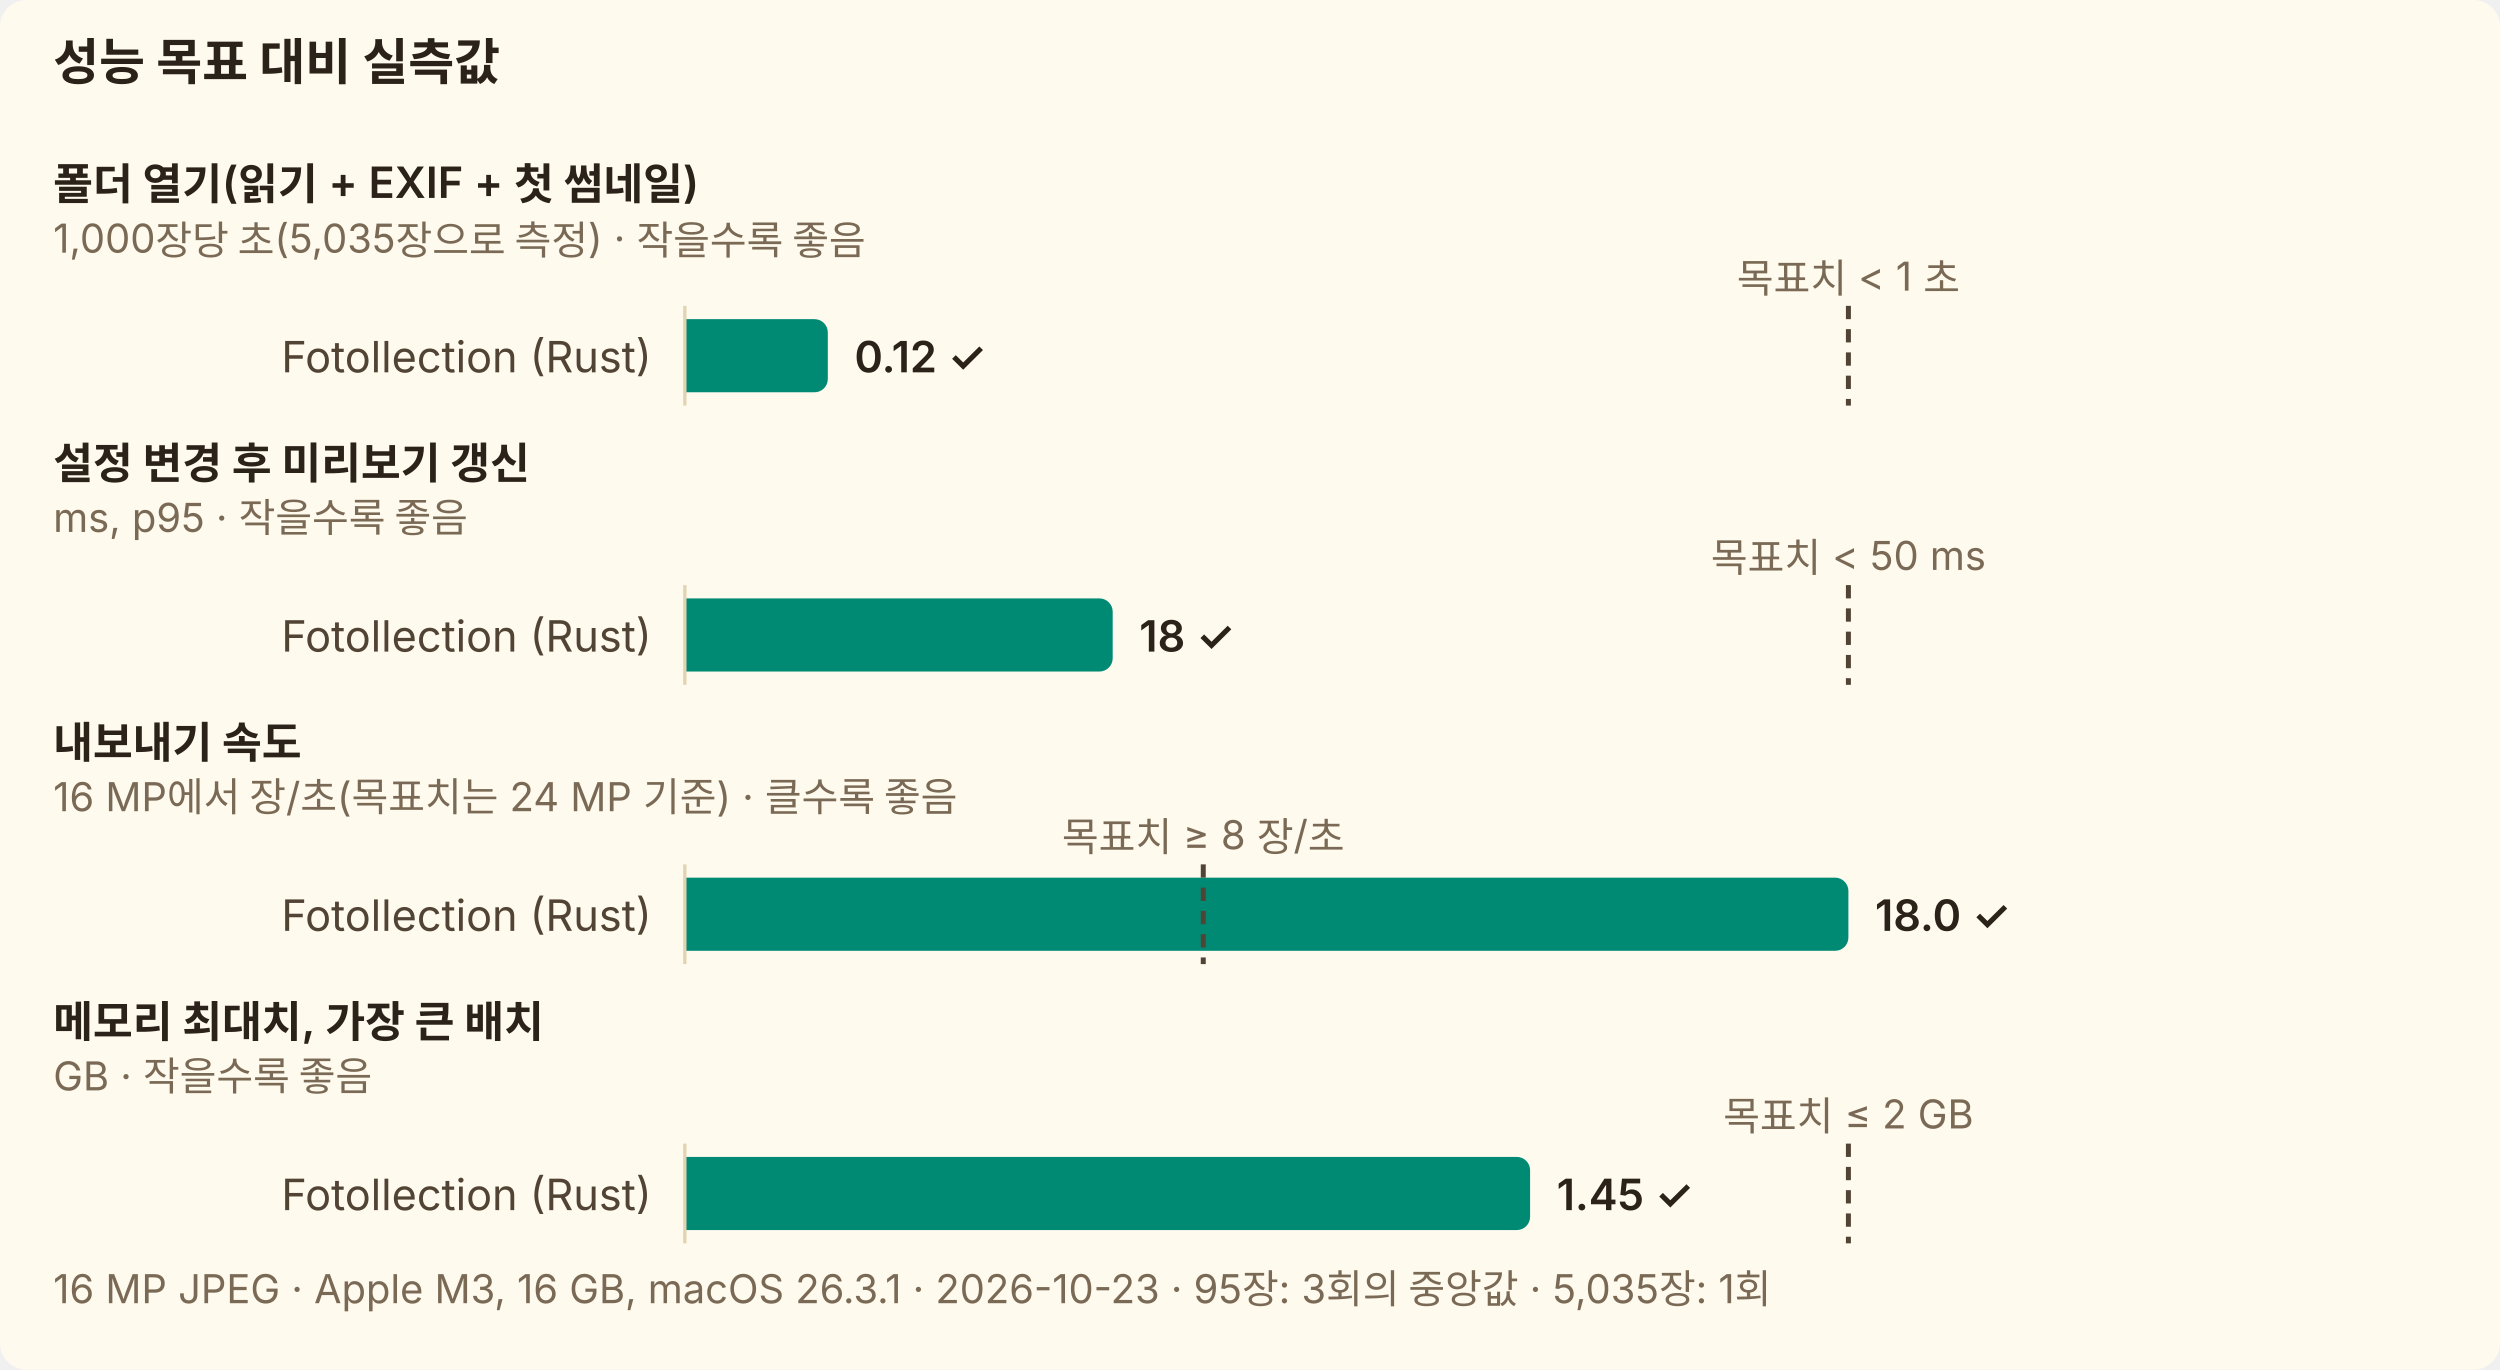
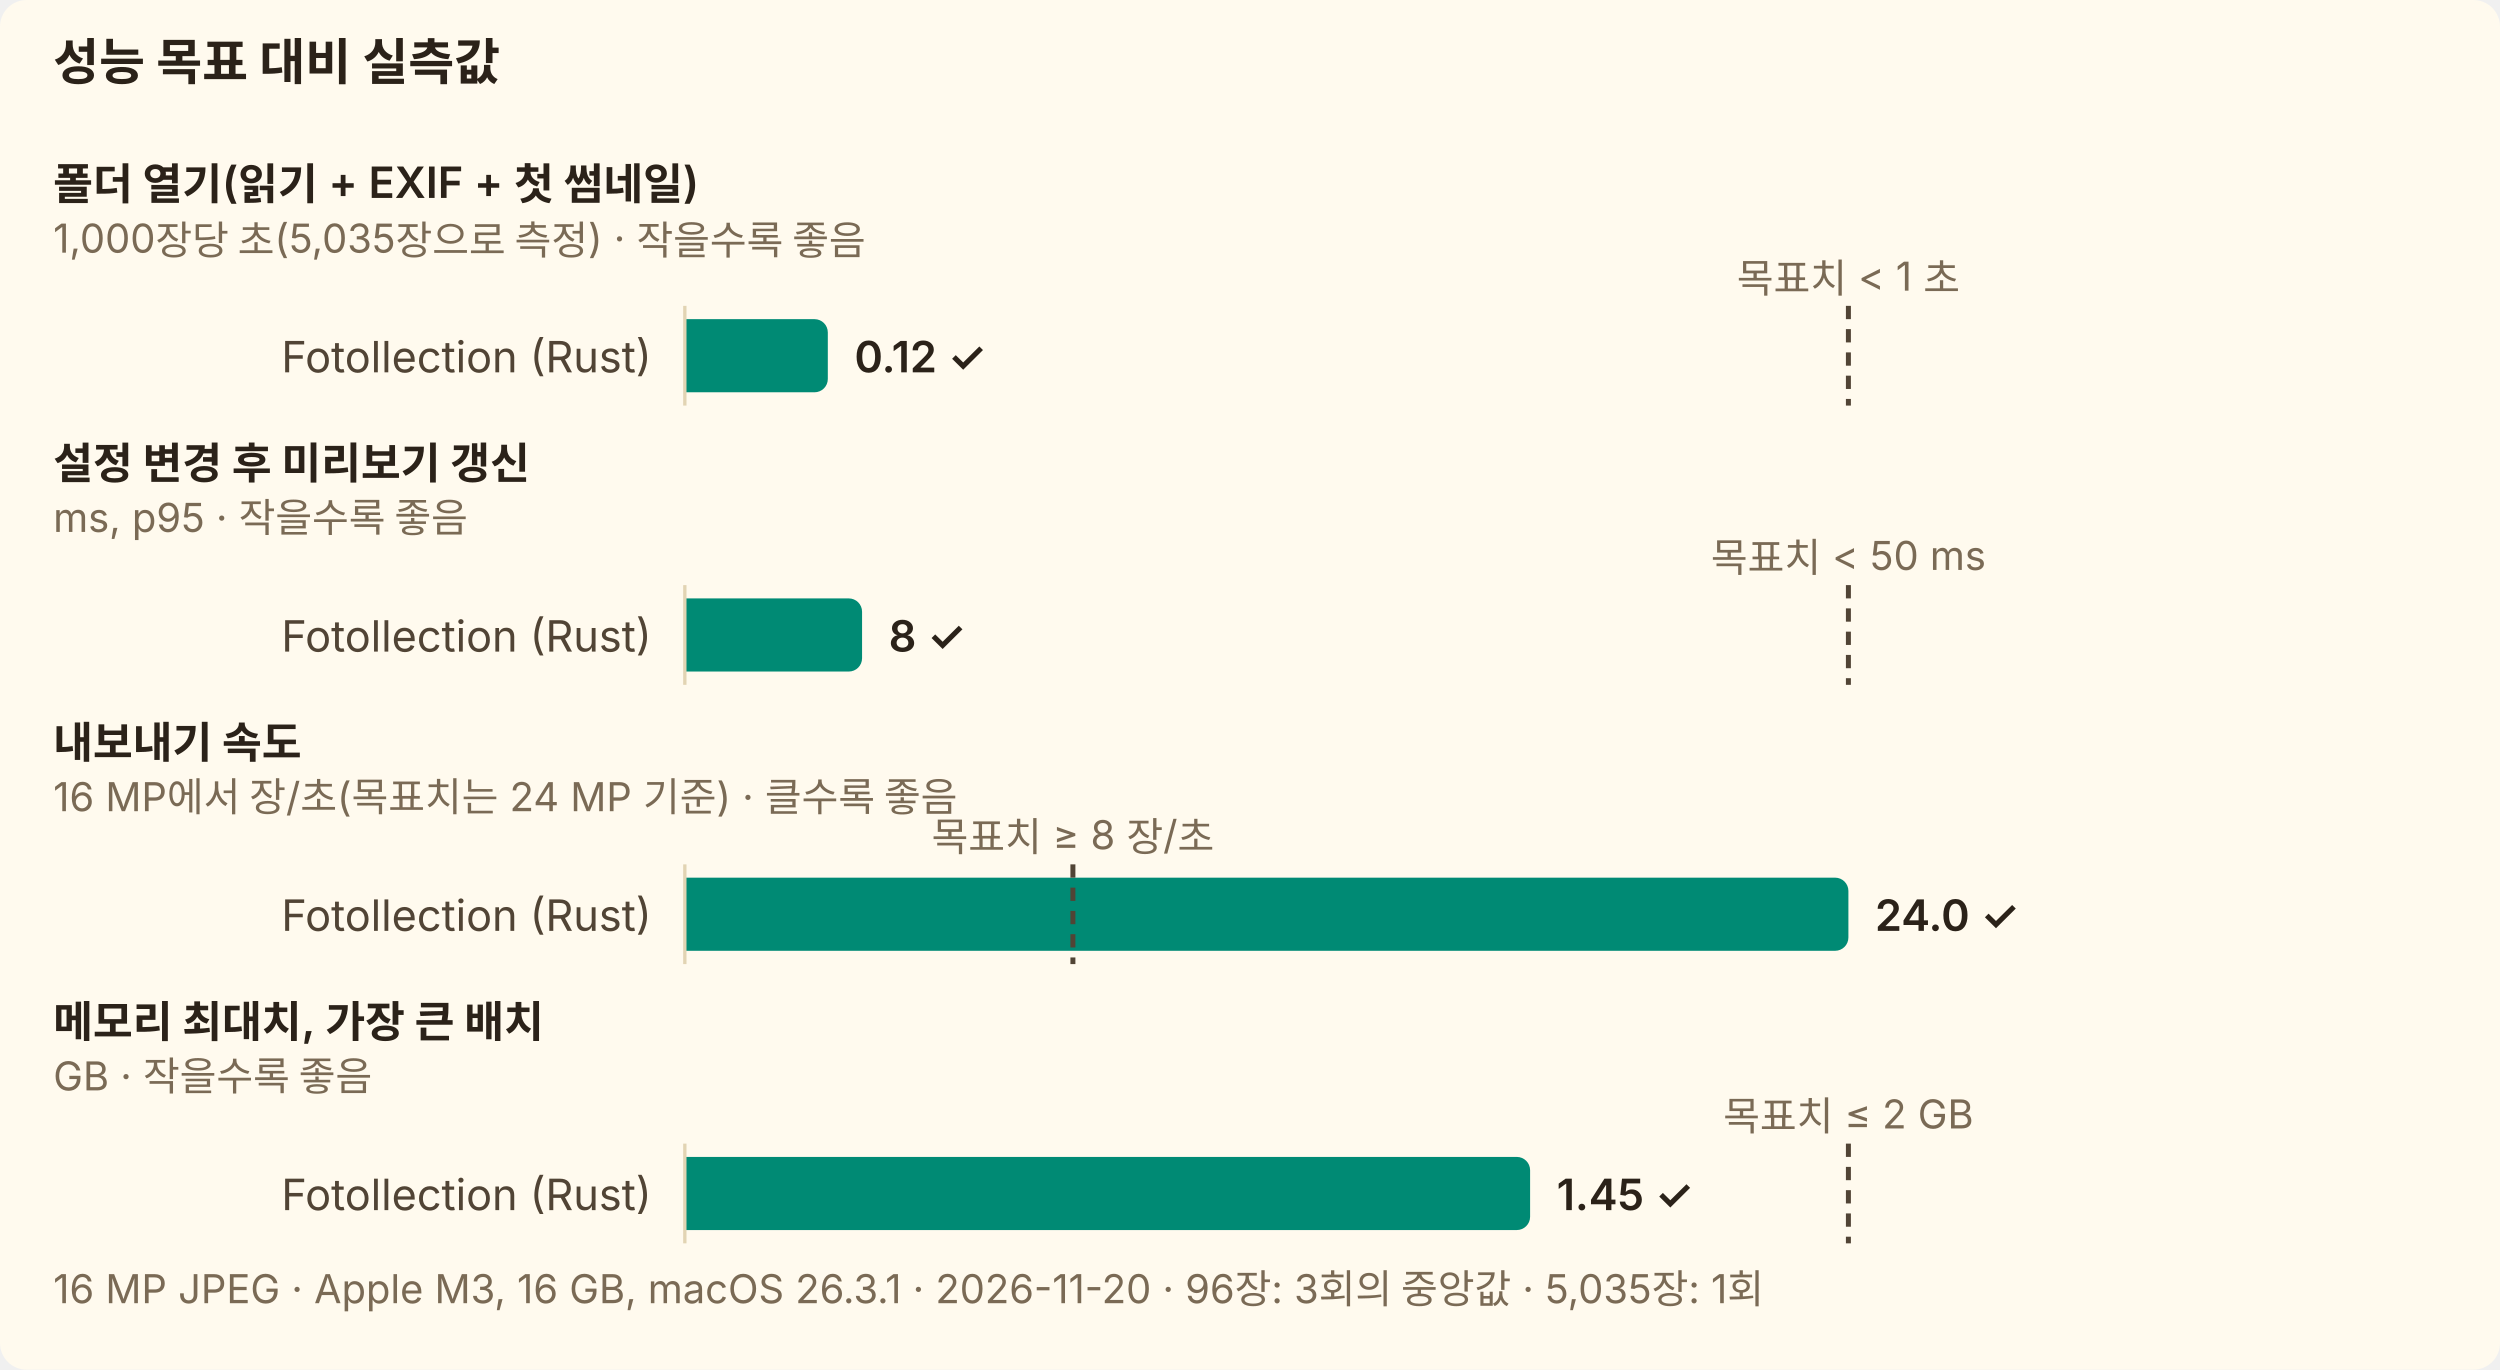
<svg xmlns="http://www.w3.org/2000/svg" viewBox="-16 -16 752 412" width="752" height="412" role="img" aria-labelledby="t d">
  <style>
  .bg{fill:#fffaee} .t1{fill:#2b2219;font:600 13px system-ui,-apple-system,Segoe UI,sans-serif}
  .t2{fill:#514435;font:13px system-ui,-apple-system,Segoe UI,sans-serif}
  .t3{fill:#7a6a55;font:12px system-ui,-apple-system,Segoe UI,sans-serif}
  .h{font-size:15px} .num{font-variant-numeric:tabular-nums} .axis{stroke:#e2d4b3;stroke-width:1}
  .ref{stroke:#514435;stroke-width:1.5;stroke-dasharray:4 3} .refw{stroke:#b5652a;stroke-width:1.5;stroke-dasharray:4 3}
  .s1{fill:#008a74} .old{fill-opacity:.45} .s2{fill:#b5652a} .s3{fill:#1baf7a} .s4{fill:#eda100} .s5{fill:#e87ba4} .gap{stroke:#fffaee;stroke-width:2}
  .in{fill:#fff} .ln{fill:none;stroke:#008a74;stroke-width:2;stroke-linejoin:round} .band{fill:#e2d4b3;fill-opacity:.35}
  @media (prefers-color-scheme: dark){
    .bg{fill:#262019} .t1{fill:#f3ead6} .t2{fill:#d8cab0} .t3{fill:#a8977c} .axis{stroke:#3b3127}
    .ref{stroke:#d8cab0} .refw{stroke:#cc7f3e}
    .s1{fill:#21a593} .s2{fill:#cc7f3e} .s3{fill:#199e70} .s4{fill:#c98500} .s5{fill:#d55181} .gap{stroke:#262019}
    .ln{stroke:#21a593} .band{fill:#3b3127}
  }
</style>
  <rect class="bg" x="-16" y="-16" width="752" height="412" rx="8" />
  <text class="t1 h" x="0" y="8">성능 목표 대비 실측값</text>
  <text class="t1" x="0" y="44">폴더 열기(읽기 + EXIF + 첫 썸네일)</text>
  <text class="t3" x="0" y="60">1,000장당 초(5,035장으로 측정) · 작을수록 좋음</text>
  <text class="t2" x="180" y="96" text-anchor="end">Fotollection (Rust)</text>
  <path class="s1" d="M190 80h39.007a4 4 0 0 1 4 4v14a4 4 0 0 1 -4 4h-39.007z" />
  <text class="t1 num" x="241.007" y="96">0.12 ✓</text>
  <line class="axis" x1="190" x2="190" y1="76" y2="106" />
  <line class="ref" x1="540" x2="540" y1="76" y2="106" />
  <text class="t3" x="540" y="72" text-anchor="middle">목표치 &lt; 1 초</text>
  <text class="t1" x="0" y="128">설정 변경 후 미리보기 갱신</text>
  <text class="t3" x="0" y="144">ms, p95 · 작을수록 좋음</text>
  <text class="t2" x="180" y="180" text-anchor="end">Fotollection (Rust)</text>
-   <path class="s1" d="M190 164h124.697a4 4 0 0 1 4 4v14a4 4 0 0 1 -4 4h-124.697z" />
-   <text class="t1 num" x="326.697" y="180">18 ✓</text>
+   <path class="s1" d="M190 164h49.309a4 4 0 0 1 4 4v14a4 4 0 0 1 -4 4h-49.309z" />
+   <text class="t1 num" x="251.309" y="180">8 ✓</text>
  <line class="axis" x1="190" x2="190" y1="160" y2="190" />
  <line class="ref" x1="540" x2="540" y1="160" y2="190" />
  <text class="t3" x="540" y="156" text-anchor="middle">목표치 &lt; 50 ms</text>
  <text class="t1" x="0" y="212">내보내기 속도</text>
  <text class="t3" x="0" y="228">16 MP에서 장/초(목표치는 24 MP 기준) · 클수록 좋음</text>
  <text class="t2" x="180" y="264" text-anchor="end">Fotollection (Rust)</text>
  <path class="s1" d="M190 248h346a4 4 0 0 1 4 4v14a4 4 0 0 1 -4 4h-346z" />
-   <text class="t1 num" x="548" y="264">18.0 ✓</text>
+   <text class="t1 num" x="548" y="264">24.0 ✓</text>
  <line class="axis" x1="190" x2="190" y1="244" y2="274" />
-   <line class="ref" x1="345.942" x2="345.942" y1="244" y2="274" />
-   <text class="t3" x="345.942" y="240" text-anchor="middle">목표치 ≥ 8 장/초</text>
+   <line class="ref" x1="306.73" x2="306.73" y1="244" y2="274" />
+   <text class="t3" x="306.73" y="240" text-anchor="middle">목표치 ≥ 8 장/초</text>
  <text class="t1" x="0" y="296">메모리 최대치, 가장 큰 배치</text>
  <text class="t3" x="0" y="312">GB · 작을수록 좋음</text>
  <text class="t2" x="180" y="348" text-anchor="end">Fotollection (Rust)</text>
  <path class="s1" d="M190 332h250.255a4 4 0 0 1 4 4v14a4 4 0 0 1 -4 4h-250.255z" />
  <text class="t1 num" x="452.255" y="348">1.45 ✓</text>
  <line class="axis" x1="190" x2="190" y1="328" y2="358" />
  <line class="ref" x1="540" x2="540" y1="328" y2="358" />
  <text class="t3" x="540" y="324" text-anchor="middle">목표치 ≤ 2 GB</text>
-   <text class="t3" x="0" y="376">16 MP JPEG · Apple M3, 16 GB, macOS 26.3.1 · 2026-10-23 · 95장: 3회의 중앙값 · 5,035장: 1회</text>
+   <text class="t3" x="0" y="376">16 MP JPEG · Apple M3, 16 GB, macOS 26.3.1 · 2026-11-20 · 96장: 3회의 중앙값 · 5,035장: 1회</text>
</svg>
